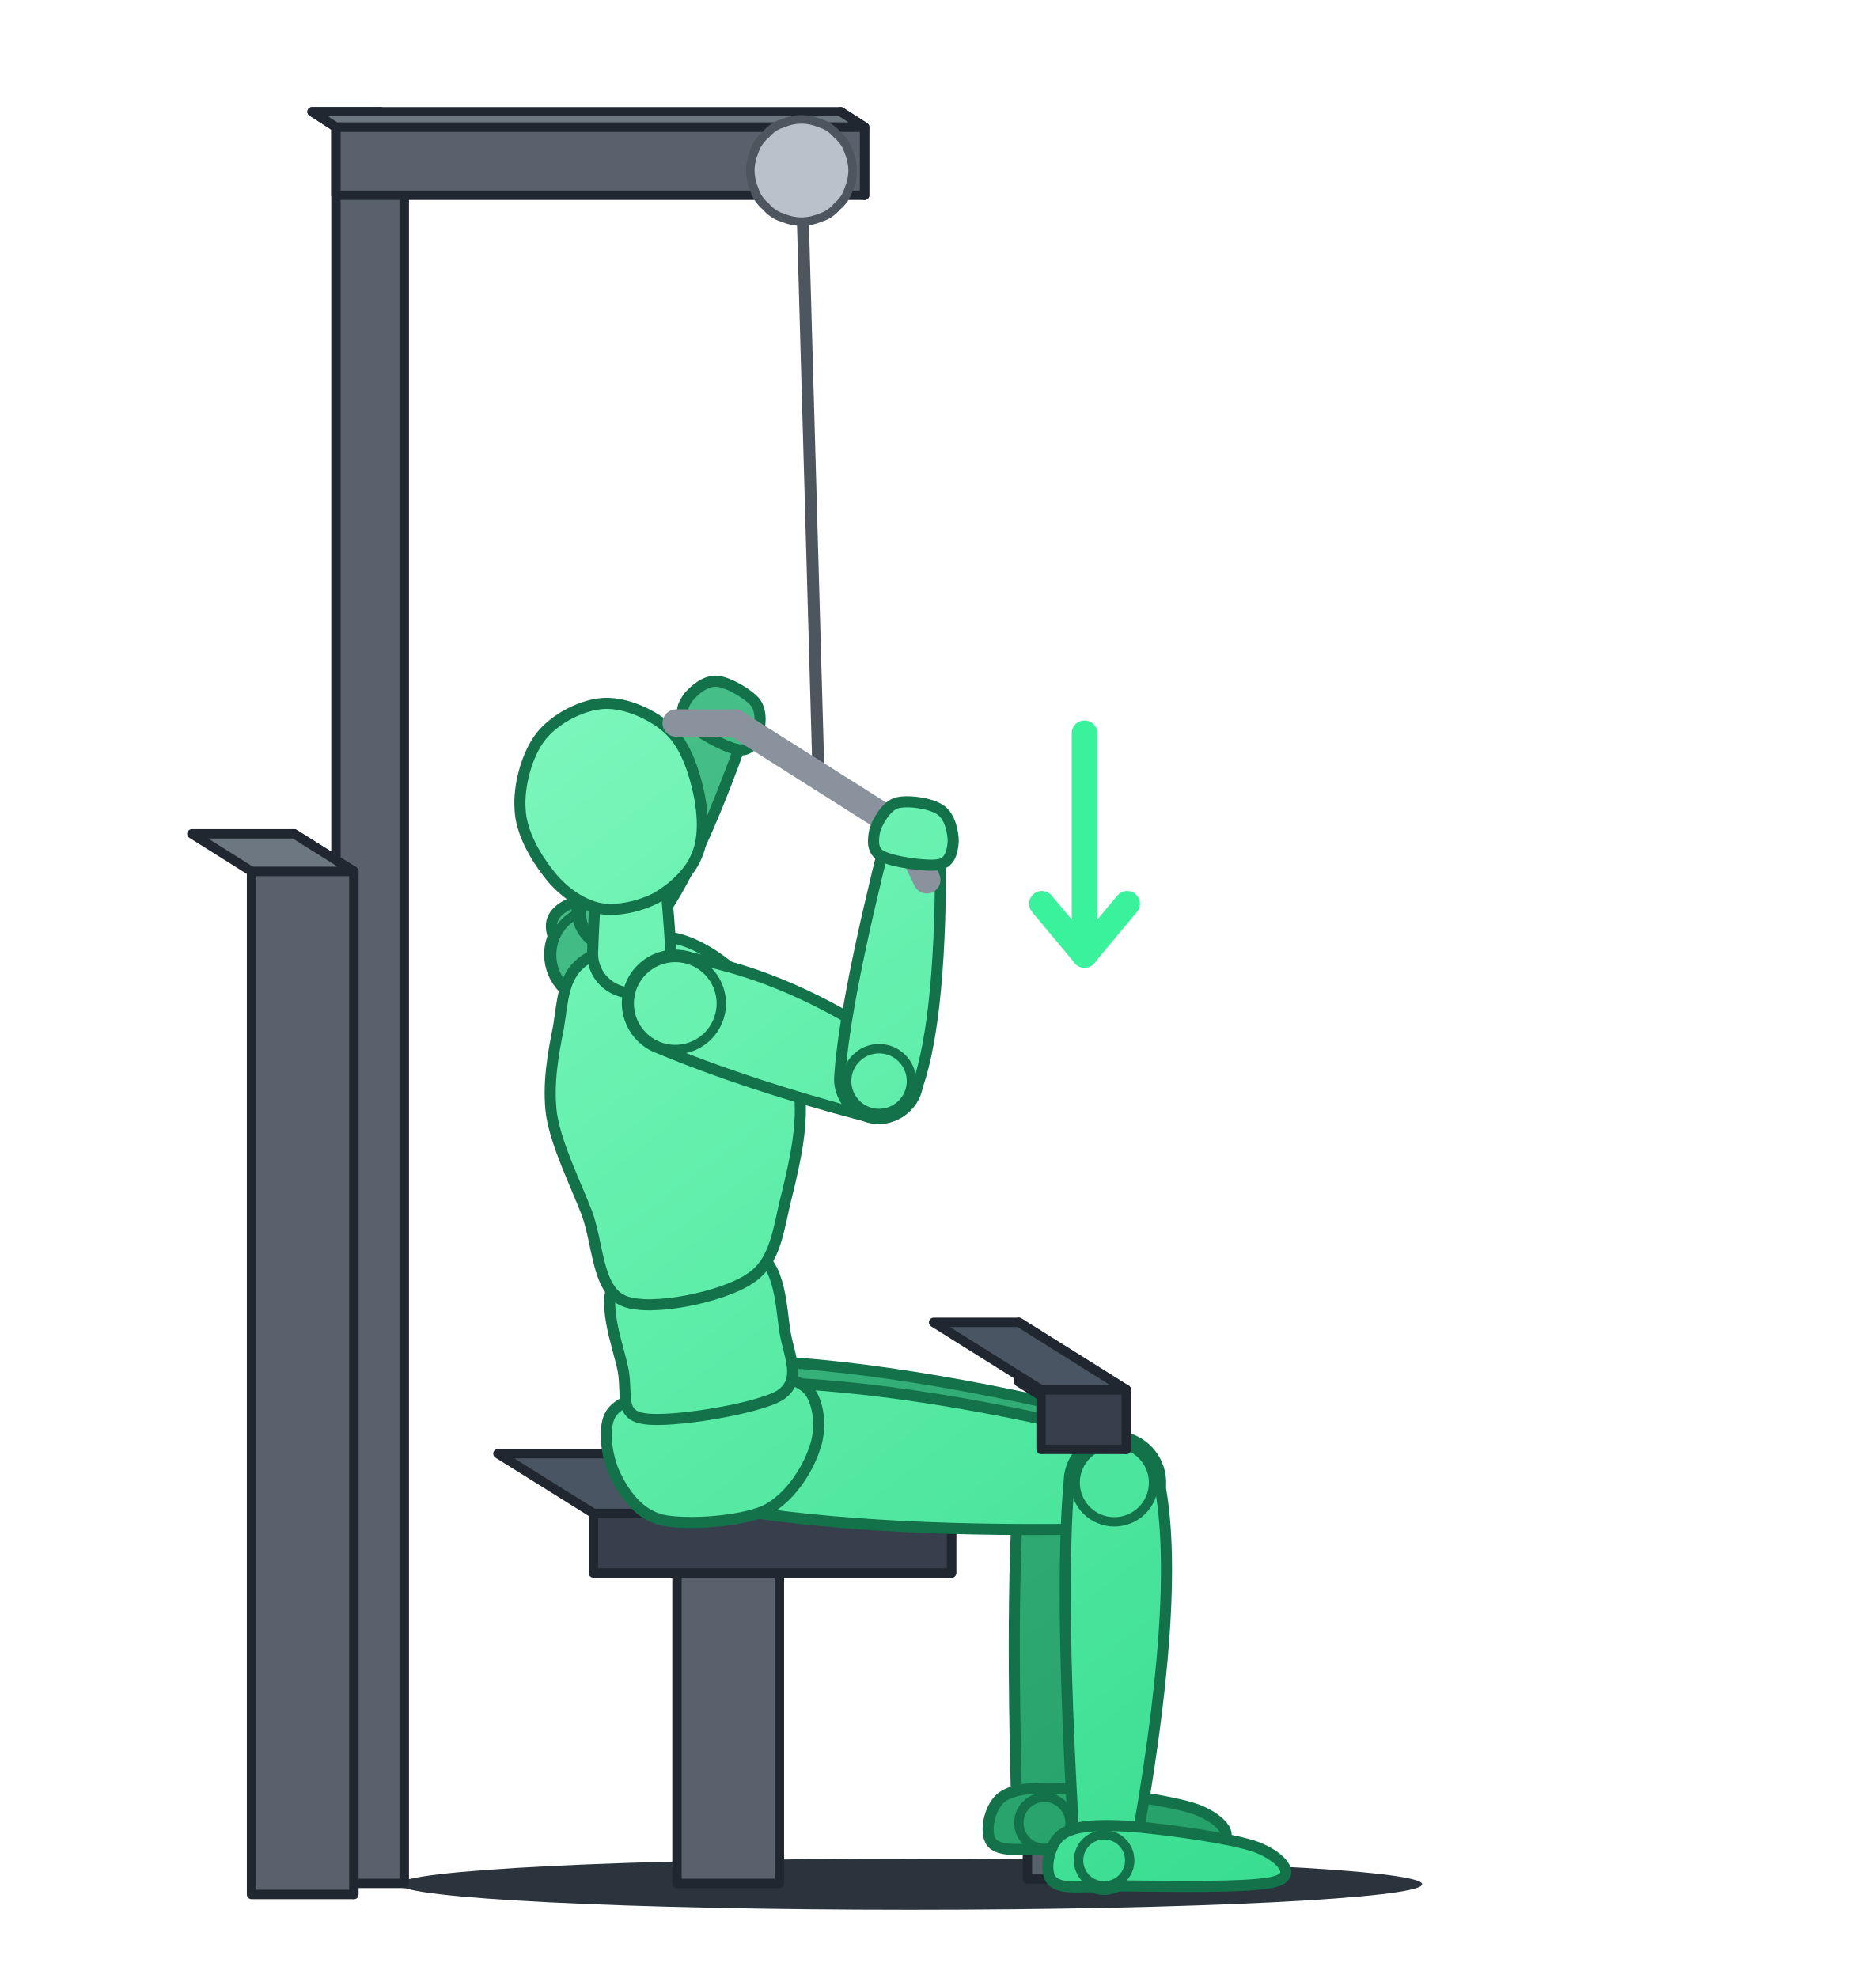
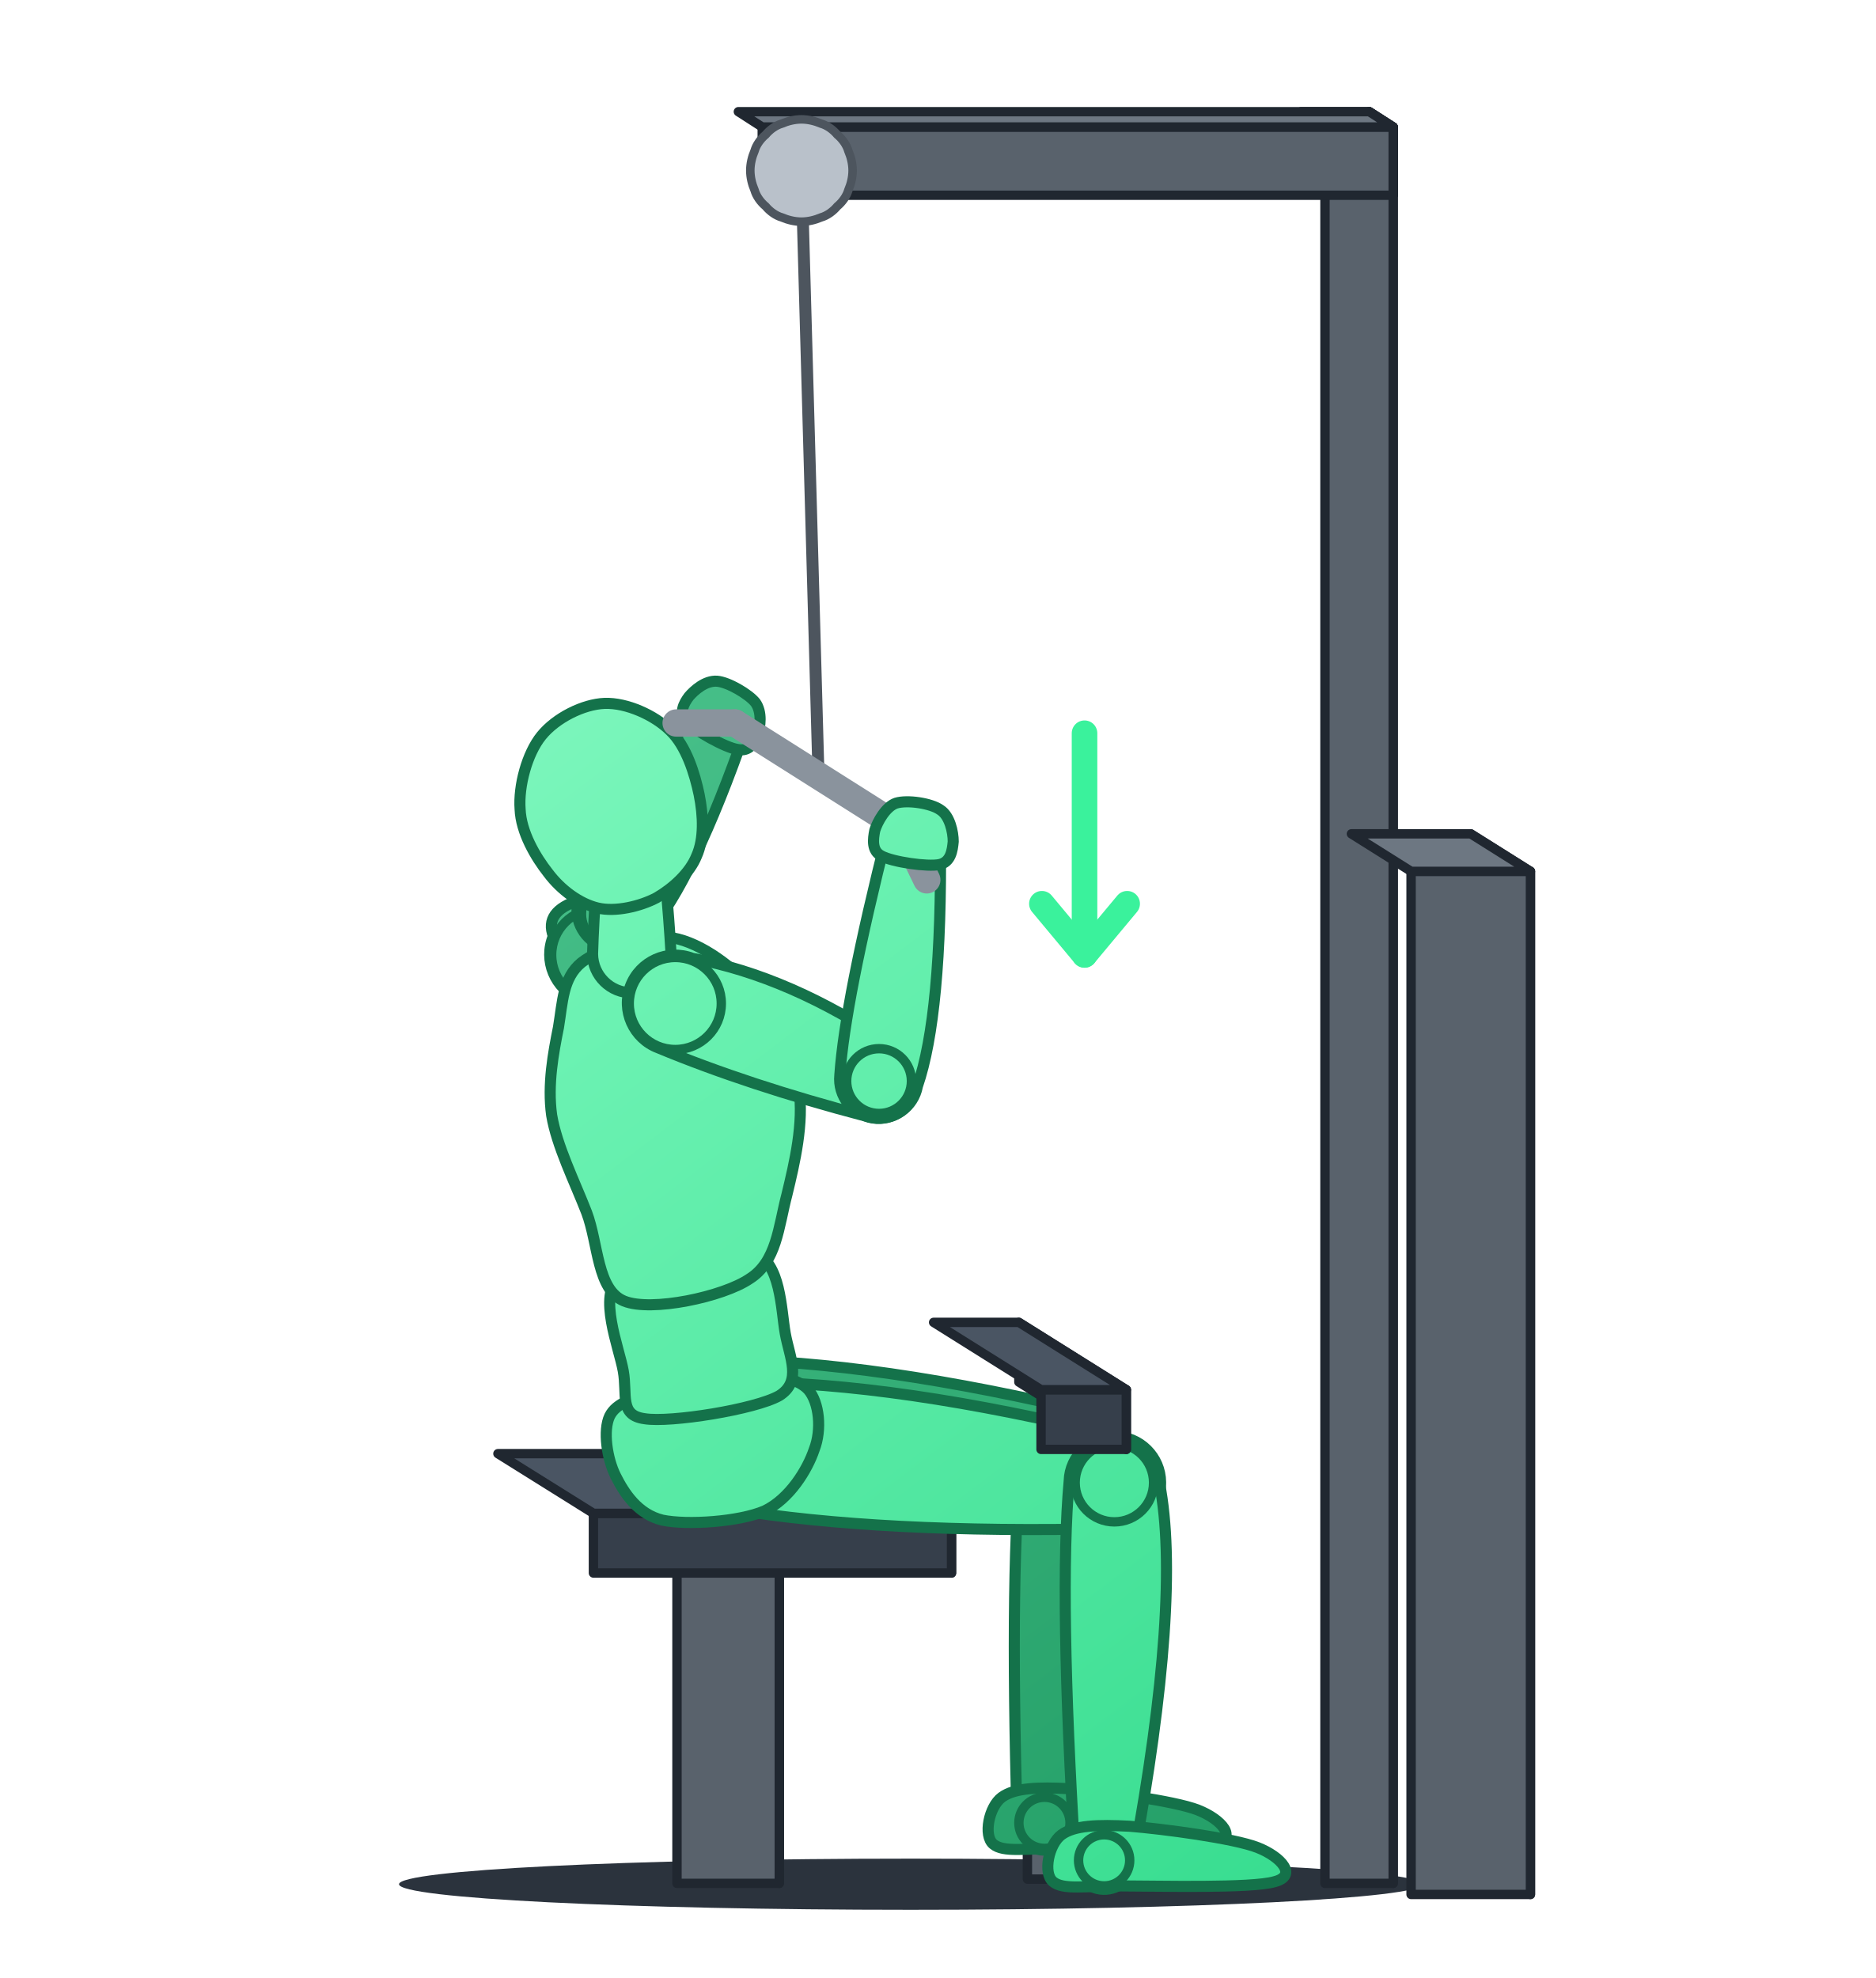
<svg xmlns="http://www.w3.org/2000/svg" class="guide-figure" viewBox="16 4 220 232" role="img" aria-label="Lat pulldown, Pull: Drive your elbows down as you bring the bar toward your chest.">
  <defs>
    <linearGradient id="lat-pulldown-pull-mint" gradientUnits="userSpaceOnUse" x1="16" y1="4" x2="192" y2="236">
      <stop offset="0" stop-color="#b4ffdc" />
      <stop offset="0.45" stop-color="#6ef3b4" />
      <stop offset="1" stop-color="#2fd98a" />
    </linearGradient>
    <linearGradient id="lat-pulldown-pull-far" gradientUnits="userSpaceOnUse" x1="16" y1="4" x2="192" y2="236">
      <stop offset="0" stop-color="#5fd6a0" />
      <stop offset="1" stop-color="#1e9a62" />
    </linearGradient>
  </defs>
  <ellipse class="g-ground" cx="122.8" cy="225" rx="60" ry="3" fill="#2b333d" />
  <g class="g-machine">
-     <path d="M60.6 223.1 L63.4 224.9 L63.4 18.9 L60.6 17.1 Z" fill="#4b535c" stroke="#202730" stroke-width="1.1" stroke-linejoin="round" />
-     <path d="M55.4 224.9 L63.4 224.9 L63.4 18.9 L55.4 18.9 Z" fill="#59626c" stroke="#202730" stroke-width="1.1" stroke-linejoin="round" />
-     <path d="M52.6 17.1 L60.6 17.1 L63.4 18.9 L55.4 18.9 Z" fill="#6d7782" stroke="#202730" stroke-width="1.1" stroke-linejoin="round" />
-     <path d="M114.6 25.1 L117.4 26.9 L117.4 18.9 L114.6 17.1 Z" fill="#4b535c" stroke="#202730" stroke-width="1.1" stroke-linejoin="round" />
-     <path d="M55.4 26.9 L117.4 26.9 L117.4 18.9 L55.4 18.9 Z" fill="#59626c" stroke="#202730" stroke-width="1.1" stroke-linejoin="round" />
-     <path d="M52.6 17.1 L114.6 17.1 L117.4 18.9 L55.4 18.9 Z" fill="#6d7782" stroke="#202730" stroke-width="1.1" stroke-linejoin="round" />
-     <path d="M50.5 221.8 L57.5 226.2 L57.5 106.2 L50.5 101.8 Z" fill="#4b535c" stroke="#202730" stroke-width="1.1" stroke-linejoin="round" />
-     <path d="M45.5 226.2 L57.5 226.2 L57.5 106.2 L45.5 106.2 Z" fill="#59626c" stroke="#202730" stroke-width="1.1" stroke-linejoin="round" />
-     <path d="M38.5 101.8 L50.5 101.8 L57.5 106.2 L45.5 106.2 Z" fill="#6d7782" stroke="#202730" stroke-width="1.1" stroke-linejoin="round" />
+     <path d="M176.6 223.1 L179.4 224.9 L179.4 18.9 L176.6 17.1 Z" fill="#4b535c" stroke="#202730" stroke-width="1.1" stroke-linejoin="round" />
+     <path d="M171.4 224.9 L179.4 224.9 L179.4 18.9 L171.4 18.9 Z" fill="#59626c" stroke="#202730" stroke-width="1.1" stroke-linejoin="round" />
+     <path d="M168.6 17.1 L176.6 17.1 L179.4 18.9 L171.4 18.9 Z" fill="#6d7782" stroke="#202730" stroke-width="1.1" stroke-linejoin="round" />
+     <path d="M176.6 25.1 L179.4 26.9 L179.4 18.9 L176.6 17.1 Z" fill="#4b535c" stroke="#202730" stroke-width="1.1" stroke-linejoin="round" />
+     <path d="M105.4 26.9 L179.4 26.9 L179.4 18.9 L105.4 18.9 Z" fill="#59626c" stroke="#202730" stroke-width="1.1" stroke-linejoin="round" />
+     <path d="M102.6 17.1 L176.6 17.1 L179.4 18.9 L105.4 18.9 Z" fill="#6d7782" stroke="#202730" stroke-width="1.1" stroke-linejoin="round" />
+     <path d="M188.5 221.8 L195.5 226.2 L195.5 106.2 L188.5 101.8 Z" fill="#4b535c" stroke="#202730" stroke-width="1.1" stroke-linejoin="round" />
+     <path d="M181.5 226.2 L195.5 226.2 L195.5 106.2 L181.5 106.2 Z" fill="#59626c" stroke="#202730" stroke-width="1.1" stroke-linejoin="round" />
+     <path d="M174.5 101.8 L188.5 101.8 L195.5 106.2 L181.5 106.2 Z" fill="#6d7782" stroke="#202730" stroke-width="1.1" stroke-linejoin="round" />
    <path d="M138.1 223.6 L139.5 224.4 L139.5 170.5 L138.1 169.6 Z" fill="#4b535c" stroke="#202730" stroke-width="1.1" stroke-linejoin="round" />
    <path d="M136.5 224.4 L139.5 224.4 L139.5 170.5 L136.5 170.5 Z" fill="#59626c" stroke="#202730" stroke-width="1.1" stroke-linejoin="round" />
    <path d="M135.1 169.6 L138.1 169.6 L139.5 170.5 L136.5 170.5 Z" fill="#6d7782" stroke="#202730" stroke-width="1.1" stroke-linejoin="round" />
    <path d="M104.6 223.1 L107.4 224.9 L107.4 185.9 L104.6 184.1 Z" fill="#4b535c" stroke="#202730" stroke-width="1.1" stroke-linejoin="round" />
    <path d="M95.4 224.9 L107.4 224.9 L107.4 185.9 L95.4 185.9 Z" fill="#59626c" stroke="#202730" stroke-width="1.1" stroke-linejoin="round" />
    <path d="M92.6 184.1 L104.6 184.1 L107.4 185.9 L95.4 185.9 Z" fill="#6d7782" stroke="#202730" stroke-width="1.1" stroke-linejoin="round" />
    <path d="M116.4 181.5 L127.6 188.5 L127.6 181.5 L116.4 174.5 Z" fill="#2f3742" stroke="#202730" stroke-width="1.1" stroke-linejoin="round" />
    <path d="M85.6 188.5 L127.6 188.5 L127.6 181.5 L85.6 181.5 Z" fill="#363f4b" stroke="#202730" stroke-width="1.1" stroke-linejoin="round" />
    <path d="M74.4 174.5 L116.4 174.5 L127.6 181.5 L85.6 181.5 Z" fill="#4a5563" stroke="#202730" stroke-width="1.1" stroke-linejoin="round" />
  </g>
  <path class="g-body" d="M96.9 177.4 Q114.2 180.2 140.5 179.4 A5.2 5.2 0 0 0 141.4 169.1 Q115.7 163.2 98.2 163.5 A7 7 0 0 0 96.9 177.4 Z" fill="url(#lat-pulldown-pull-far)" stroke="#14724a" stroke-width="1.3" stroke-linejoin="round" />
  <path class="g-body" d="M135.9 174 Q134.4 187 135.3 217.6 A3.2 3.2 0 0 0 141.7 218 Q148.2 187.8 145.9 174.5 A5 5 0 0 0 135.9 174 Z" fill="url(#lat-pulldown-pull-far)" stroke="#14724a" stroke-width="1.3" stroke-linejoin="round" />
  <path class="g-body" d="M133.5 214.8 C135 213.7 137.7 213.6 141.5 213.8 C145.3 214.1 153.7 215.2 156.5 216.3 C159.3 217.4 161.2 219.6 158.5 220.3 C155.8 221.1 144.8 220.8 140.5 220.8 C136.2 220.8 133.7 221.3 132.5 220.3 C131.3 219.3 132 215.9 133.5 214.8 Z" fill="url(#lat-pulldown-pull-far)" stroke="#14724a" stroke-width="1.3" stroke-linejoin="round" />
  <circle class="g-joint" cx="138.5" cy="217.8" r="3" fill="url(#lat-pulldown-pull-far)" stroke="#14724a" stroke-width="1.1" />
  <circle class="g-joint" cx="140.9" cy="174.3" r="4.6" fill="url(#lat-pulldown-pull-far)" stroke="#14724a" stroke-width="1.1" />
  <path class="g-body" d="M91.3 118.1 Q92.4 116.1 92.1 112.9 A4.4 4.4 0 0 0 83.9 109.6 Q79.8 110.9 80.9 113.8 A5.6 5.6 0 0 0 91.3 118.1 Z" fill="url(#lat-pulldown-pull-far)" stroke="#14724a" stroke-width="1.3" stroke-linejoin="round" />
  <circle class="g-joint" cx="86.1" cy="116" r="5.4" fill="url(#lat-pulldown-pull-far)" stroke="#14724a" stroke-width="1.1" />
  <path class="g-body" d="M92 113.4 Q97.3 107.3 103.5 89.5 A3.1 3.1 0 0 0 98.1 86.5 Q87.3 101.7 84 109 A4.6 4.6 0 0 0 92 113.4 Z" fill="url(#lat-pulldown-pull-far)" stroke="#14724a" stroke-width="1.3" stroke-linejoin="round" />
  <circle class="g-joint" cx="88" cy="111.2" r="3.8" fill="url(#lat-pulldown-pull-far)" stroke="#14724a" stroke-width="1.1" />
  <path class="g-body" d="M104.8 90.2 C105.2 89.3 105.4 87.5 104.6 86.4 C103.8 85.4 101.4 84 100.1 83.9 C98.7 83.8 97.4 85 96.8 85.7 C96.2 86.5 95.6 87.6 96.5 88.6 C97.5 89.7 101.1 91.7 102.5 91.9 C103.9 92.2 104.5 91.1 104.8 90.2 Z" fill="url(#lat-pulldown-pull-far)" stroke="#14724a" stroke-width="1.3" stroke-linejoin="round" />
  <path class="g-body" d="M101.7 181 Q119.3 183.9 146.2 183.3 A5.4 5.4 0 0 0 147.2 172.5 Q121 166.1 103.2 166.1 A7.5 7.5 0 0 0 101.7 181 Z" fill="url(#lat-pulldown-pull-mint)" stroke="#14724a" stroke-width="1.3" stroke-linejoin="round" />
  <path class="g-body" d="M141.4 177.7 Q140.2 191 142.1 222.1 A3.4 3.4 0 0 0 148.9 222.3 Q154.6 191.4 152 178 A5.3 5.3 0 0 0 141.4 177.7 Z" fill="url(#lat-pulldown-pull-mint)" stroke="#14724a" stroke-width="1.3" stroke-linejoin="round" />
  <path class="g-body" d="M140.5 219.2 C142 218.1 144.7 218 148.5 218.2 C152.3 218.5 160.7 219.6 163.5 220.7 C166.3 221.8 168.2 224 165.5 224.7 C162.8 225.5 151.8 225.2 147.5 225.2 C143.2 225.2 140.7 225.7 139.5 224.7 C138.3 223.7 139 220.3 140.5 219.2 Z" fill="url(#lat-pulldown-pull-mint)" stroke="#14724a" stroke-width="1.3" stroke-linejoin="round" />
  <circle class="g-joint" cx="145.5" cy="222.2" r="3" fill="url(#lat-pulldown-pull-mint)" stroke="#14724a" stroke-width="1.1" />
  <circle class="g-joint" cx="146.7" cy="177.9" r="4.6" fill="url(#lat-pulldown-pull-mint)" stroke="#14724a" stroke-width="1.1" />
  <g class="g-machine">
    <path d="M135.5 166.1 L148.1 174 L148.1 167 L135.5 159.1 Z" fill="#2f3742" stroke="#202730" stroke-width="1.1" stroke-linejoin="round" />
    <path d="M138.1 174 L148.1 174 L148.1 167 L138.1 167 Z" fill="#363f4b" stroke="#202730" stroke-width="1.1" stroke-linejoin="round" />
    <path d="M125.5 159.1 L135.5 159.1 L148.1 167 L138.1 167 Z" fill="#4a5563" stroke="#202730" stroke-width="1.1" stroke-linejoin="round" />
  </g>
  <path class="g-body" d="M87.5 170.1 C86.7 171.8 87.2 175.1 88.2 177.1 C89.2 179.1 90.8 181.6 93.7 182.3 C96.6 182.9 102.7 182.5 105.7 181.2 C108.6 179.8 110.7 176.4 111.5 174 C112.4 171.7 112.1 168.5 110.8 167 C109.5 165.6 106.8 165.2 103.9 165.2 C100.9 165.2 95.8 166.3 93 167.1 C90.3 168 88.3 168.5 87.5 170.1 Z" fill="url(#lat-pulldown-pull-mint)" stroke="#14724a" stroke-width="1.3" stroke-linejoin="round" />
  <path class="g-body" d="M88.6 153.7 C86.1 156 88.6 162 89.1 164.8 C89.6 167.6 88.6 170 91.6 170.4 C94.6 170.9 104.6 169.3 107.4 167.7 C110.1 166 108.6 163.2 108.1 160.4 C107.6 157.6 107.6 152 104.4 150.9 C101.2 149.8 91.2 151.4 88.6 153.7 Z" fill="url(#lat-pulldown-pull-mint)" stroke="#14724a" stroke-width="1.3" stroke-linejoin="round" />
  <path class="g-body" d="M81.5 124.5 C80.9 127.5 80.2 131.2 80.7 134.8 C81.3 138.4 83.4 142.6 84.8 146.2 C86.2 149.9 86 155.3 89.2 156.6 C92.4 157.9 100.8 156.1 103.9 154 C107.1 152 107.3 147.9 108.3 144.1 C109.2 140.4 110.3 135.7 109.7 131.7 C109 127.8 107.1 123.4 104.6 120.4 C102.1 117.5 98.3 114.6 94.9 114 C91.4 113.4 86.4 115.2 84.2 116.9 C82 118.7 82 121.5 81.5 124.5 Z" fill="url(#lat-pulldown-pull-mint)" stroke="#14724a" stroke-width="1.3" stroke-linejoin="round" />
  <path class="g-body" d="M94.7 115.8 Q94.5 112.2 94 106.7 A4 4 0 0 0 86 106.8 Q85.6 112.3 85.5 115.9 A4.6 4.6 0 0 0 94.7 115.8 Z" fill="url(#lat-pulldown-pull-mint)" stroke="#14724a" stroke-width="1.3" stroke-linejoin="round" />
  <path class="g-body" d="M80.3 106.4 C78.8 104.5 77.1 101.6 77 98.9 C76.8 96.2 77.8 92.4 79.5 90.3 C81.2 88.2 84.4 86.6 86.9 86.5 C89.5 86.4 92.8 87.9 94.6 89.7 C96.5 91.5 97.5 94.8 98 97.2 C98.5 99.7 98.6 102.4 97.7 104.4 C96.9 106.4 94.9 108.2 93 109.3 C91.1 110.3 88.2 111 86.1 110.5 C84 110 81.8 108.4 80.3 106.4 Z" fill="url(#lat-pulldown-pull-mint)" stroke="#14724a" stroke-width="1.3" stroke-linejoin="round" />
  <path class="g-body" d="M93.2 126.9 Q103.8 131.3 117.5 134.9 A4.4 4.4 0 0 0 120.6 126.6 Q108.7 118.5 97.2 116.4 A5.6 5.6 0 0 0 93.2 126.9 Z" fill="url(#lat-pulldown-pull-mint)" stroke="#14724a" stroke-width="1.3" stroke-linejoin="round" />
  <circle class="g-joint" cx="95.2" cy="121.7" r="5.4" fill="url(#lat-pulldown-pull-mint)" stroke="#14724a" stroke-width="1.1" />
  <path class="g-body" d="M123.6 131.4 Q126.5 123 126.3 102.5 A3.1 3.1 0 0 0 120.1 101.6 Q115.1 121.4 114.5 130.1 A4.6 4.6 0 0 0 123.6 131.4 Z" fill="url(#lat-pulldown-pull-mint)" stroke="#14724a" stroke-width="1.3" stroke-linejoin="round" />
  <circle class="g-joint" cx="119.1" cy="130.8" r="3.8" fill="url(#lat-pulldown-pull-mint)" stroke="#14724a" stroke-width="1.1" />
  <g class="g-cable">
    <line x1="112" y1="95" x2="110" y2="24" stroke="#4d555e" stroke-width="1.4" stroke-linecap="round" />
    <path d="M104 24 C104 24.8 104.2 25.6 104.5 26.3 C104.7 27 105.2 27.7 105.8 28.2 C106.3 28.8 107 29.3 107.7 29.5 C108.4 29.8 109.2 30 110 30 C110.8 30 111.6 29.8 112.3 29.5 C113 29.3 113.7 28.8 114.2 28.2 C114.8 27.7 115.3 27 115.5 26.3 C115.8 25.6 116 24.8 116 24 C116 23.2 115.8 22.4 115.5 21.7 C115.3 21 114.8 20.3 114.2 19.8 C113.7 19.2 113 18.7 112.3 18.5 C111.6 18.2 110.8 18 110 18 C109.2 18 108.4 18.2 107.7 18.5 C107 18.7 106.3 19.2 105.8 19.8 C105.2 20.3 104.7 21 104.5 21.7 C104.2 22.4 104 23.2 104 24 Z" fill="#b9c1ca" stroke="#4d555e" stroke-width="1" />
    <line x1="95.3" y1="88.8" x2="102.2" y2="88.8" stroke="#8a939d" stroke-width="3.2" stroke-linecap="round" />
    <line x1="102.2" y1="88.8" x2="121.8" y2="101.2" stroke="#8a939d" stroke-width="3.2" stroke-linecap="round" />
    <line x1="121.8" y1="101.2" x2="124.7" y2="107.2" stroke="#8a939d" stroke-width="3.2" stroke-linecap="round" />
  </g>
  <path class="g-body" d="M127.8 102.7 C127.8 101.6 127.4 99.7 126.3 99 C125.2 98.2 122.4 97.8 121.1 98.2 C119.9 98.6 118.9 100.4 118.6 101.4 C118.4 102.4 118.2 103.8 119.4 104.4 C120.7 105.1 124.8 105.7 126.2 105.4 C127.5 105.1 127.7 103.8 127.8 102.7 Z" fill="url(#lat-pulldown-pull-mint)" stroke="#14724a" stroke-width="1.3" stroke-linejoin="round" />
  <g class="g-arrow" stroke="#3af29c">
    <path d="M143.2 90 L143.2 116" fill="none" stroke-width="3" stroke-linecap="round" />
    <path d="M138.2 110 L143.2 116 L148.2 110" fill="none" stroke-width="3" stroke-linecap="round" stroke-linejoin="round" />
  </g>
</svg>
